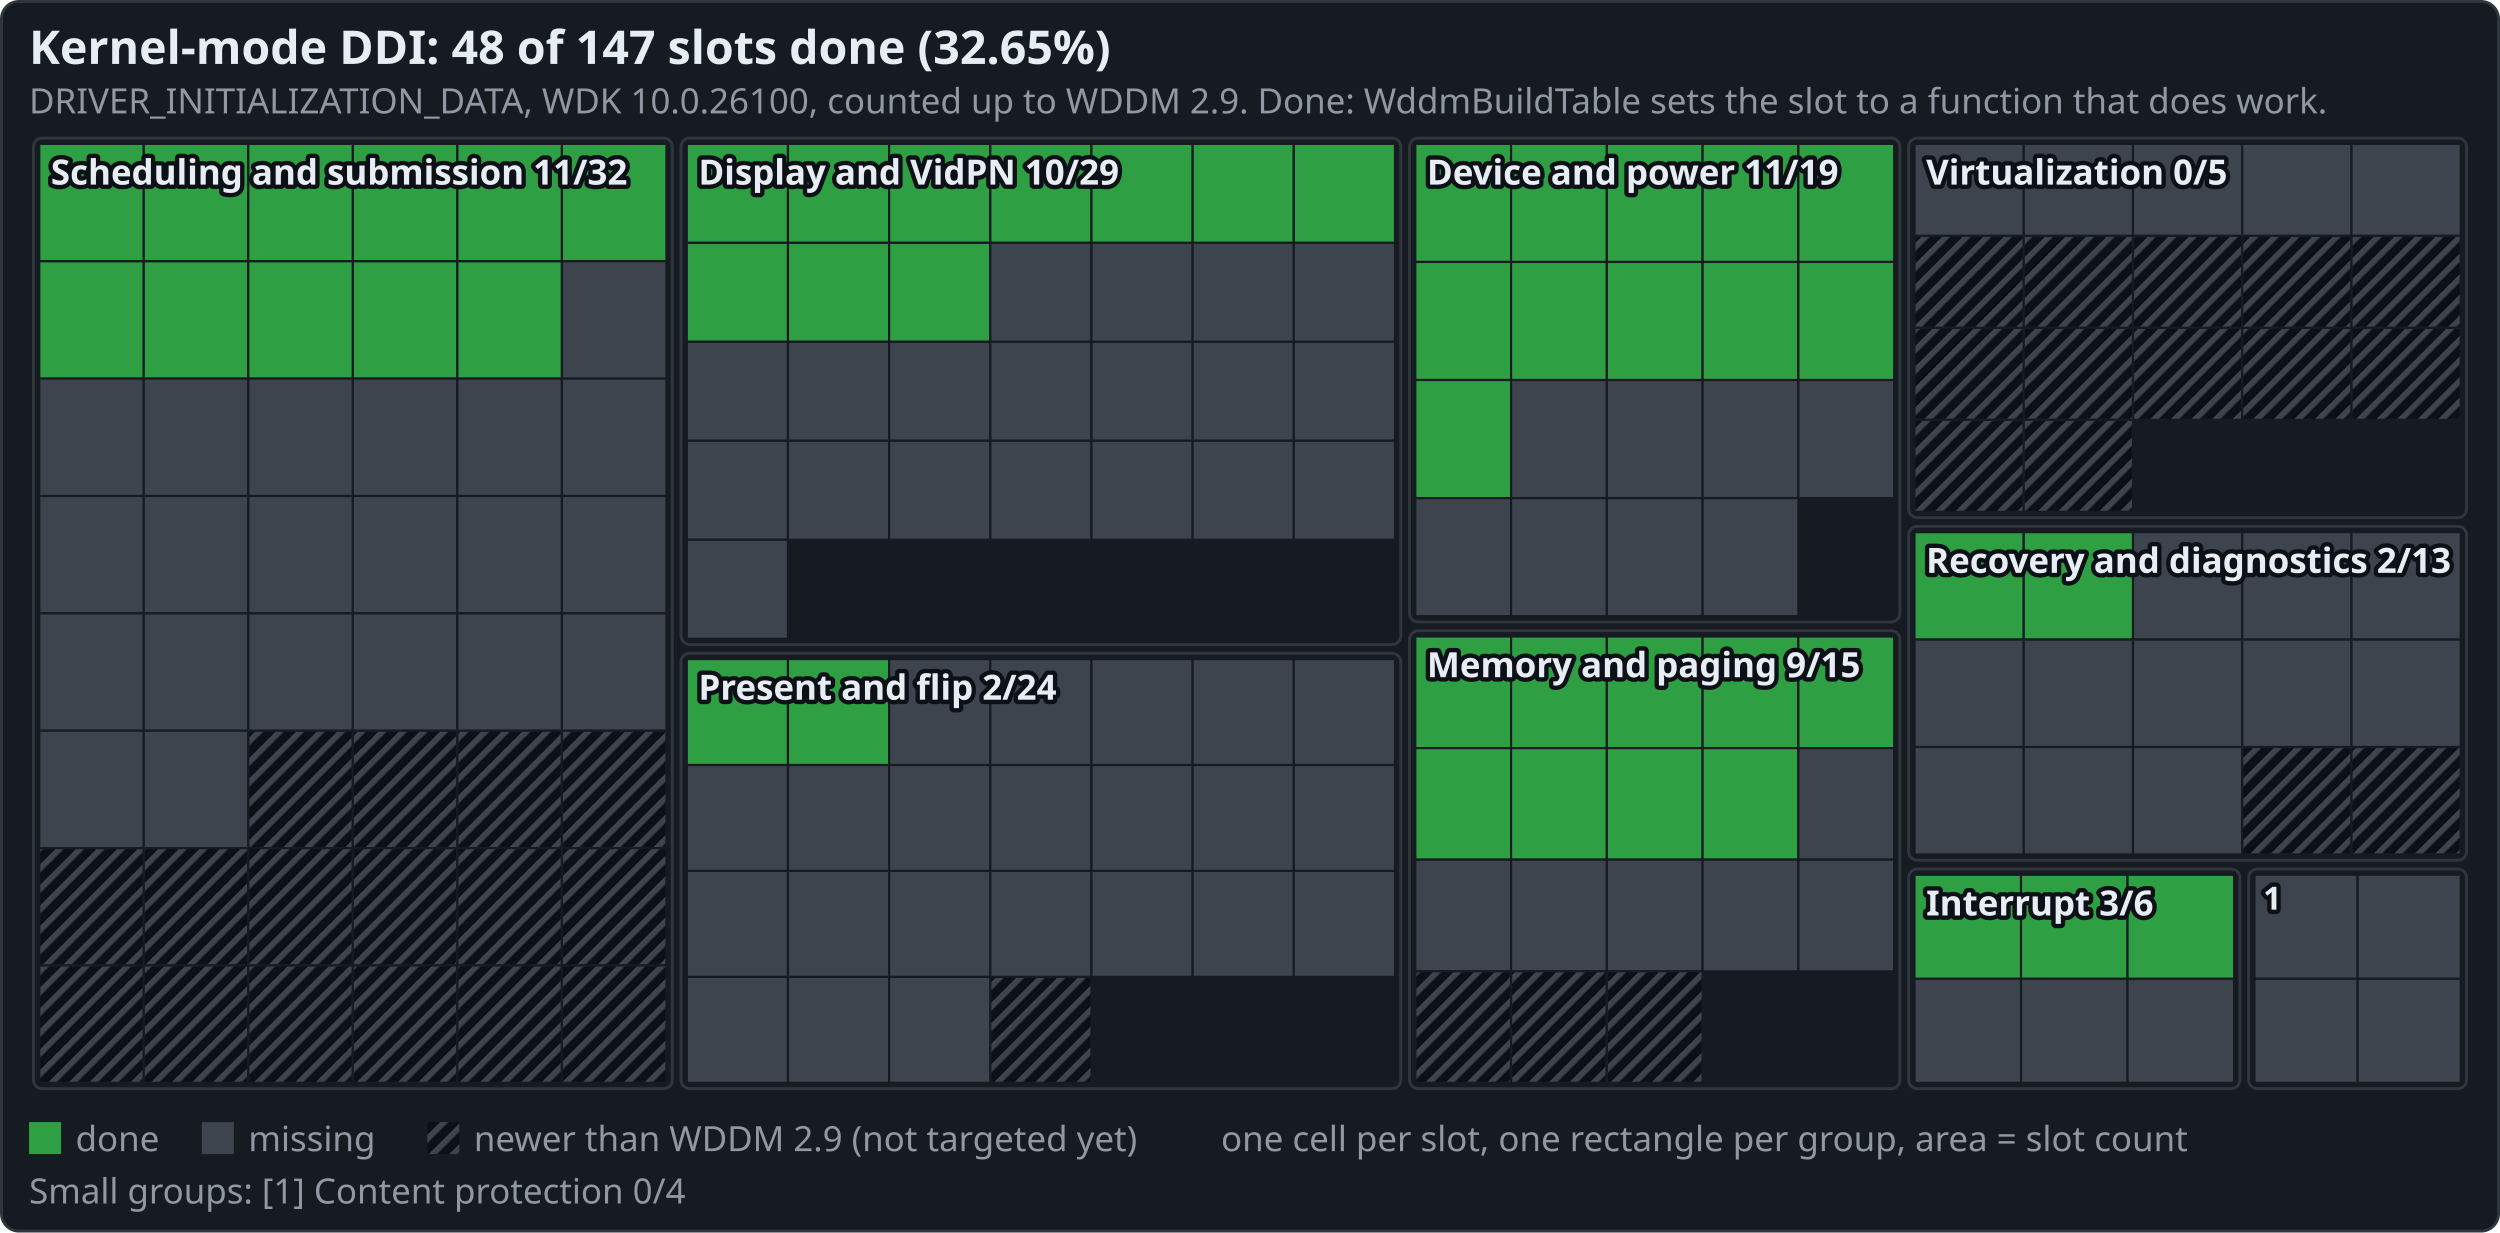
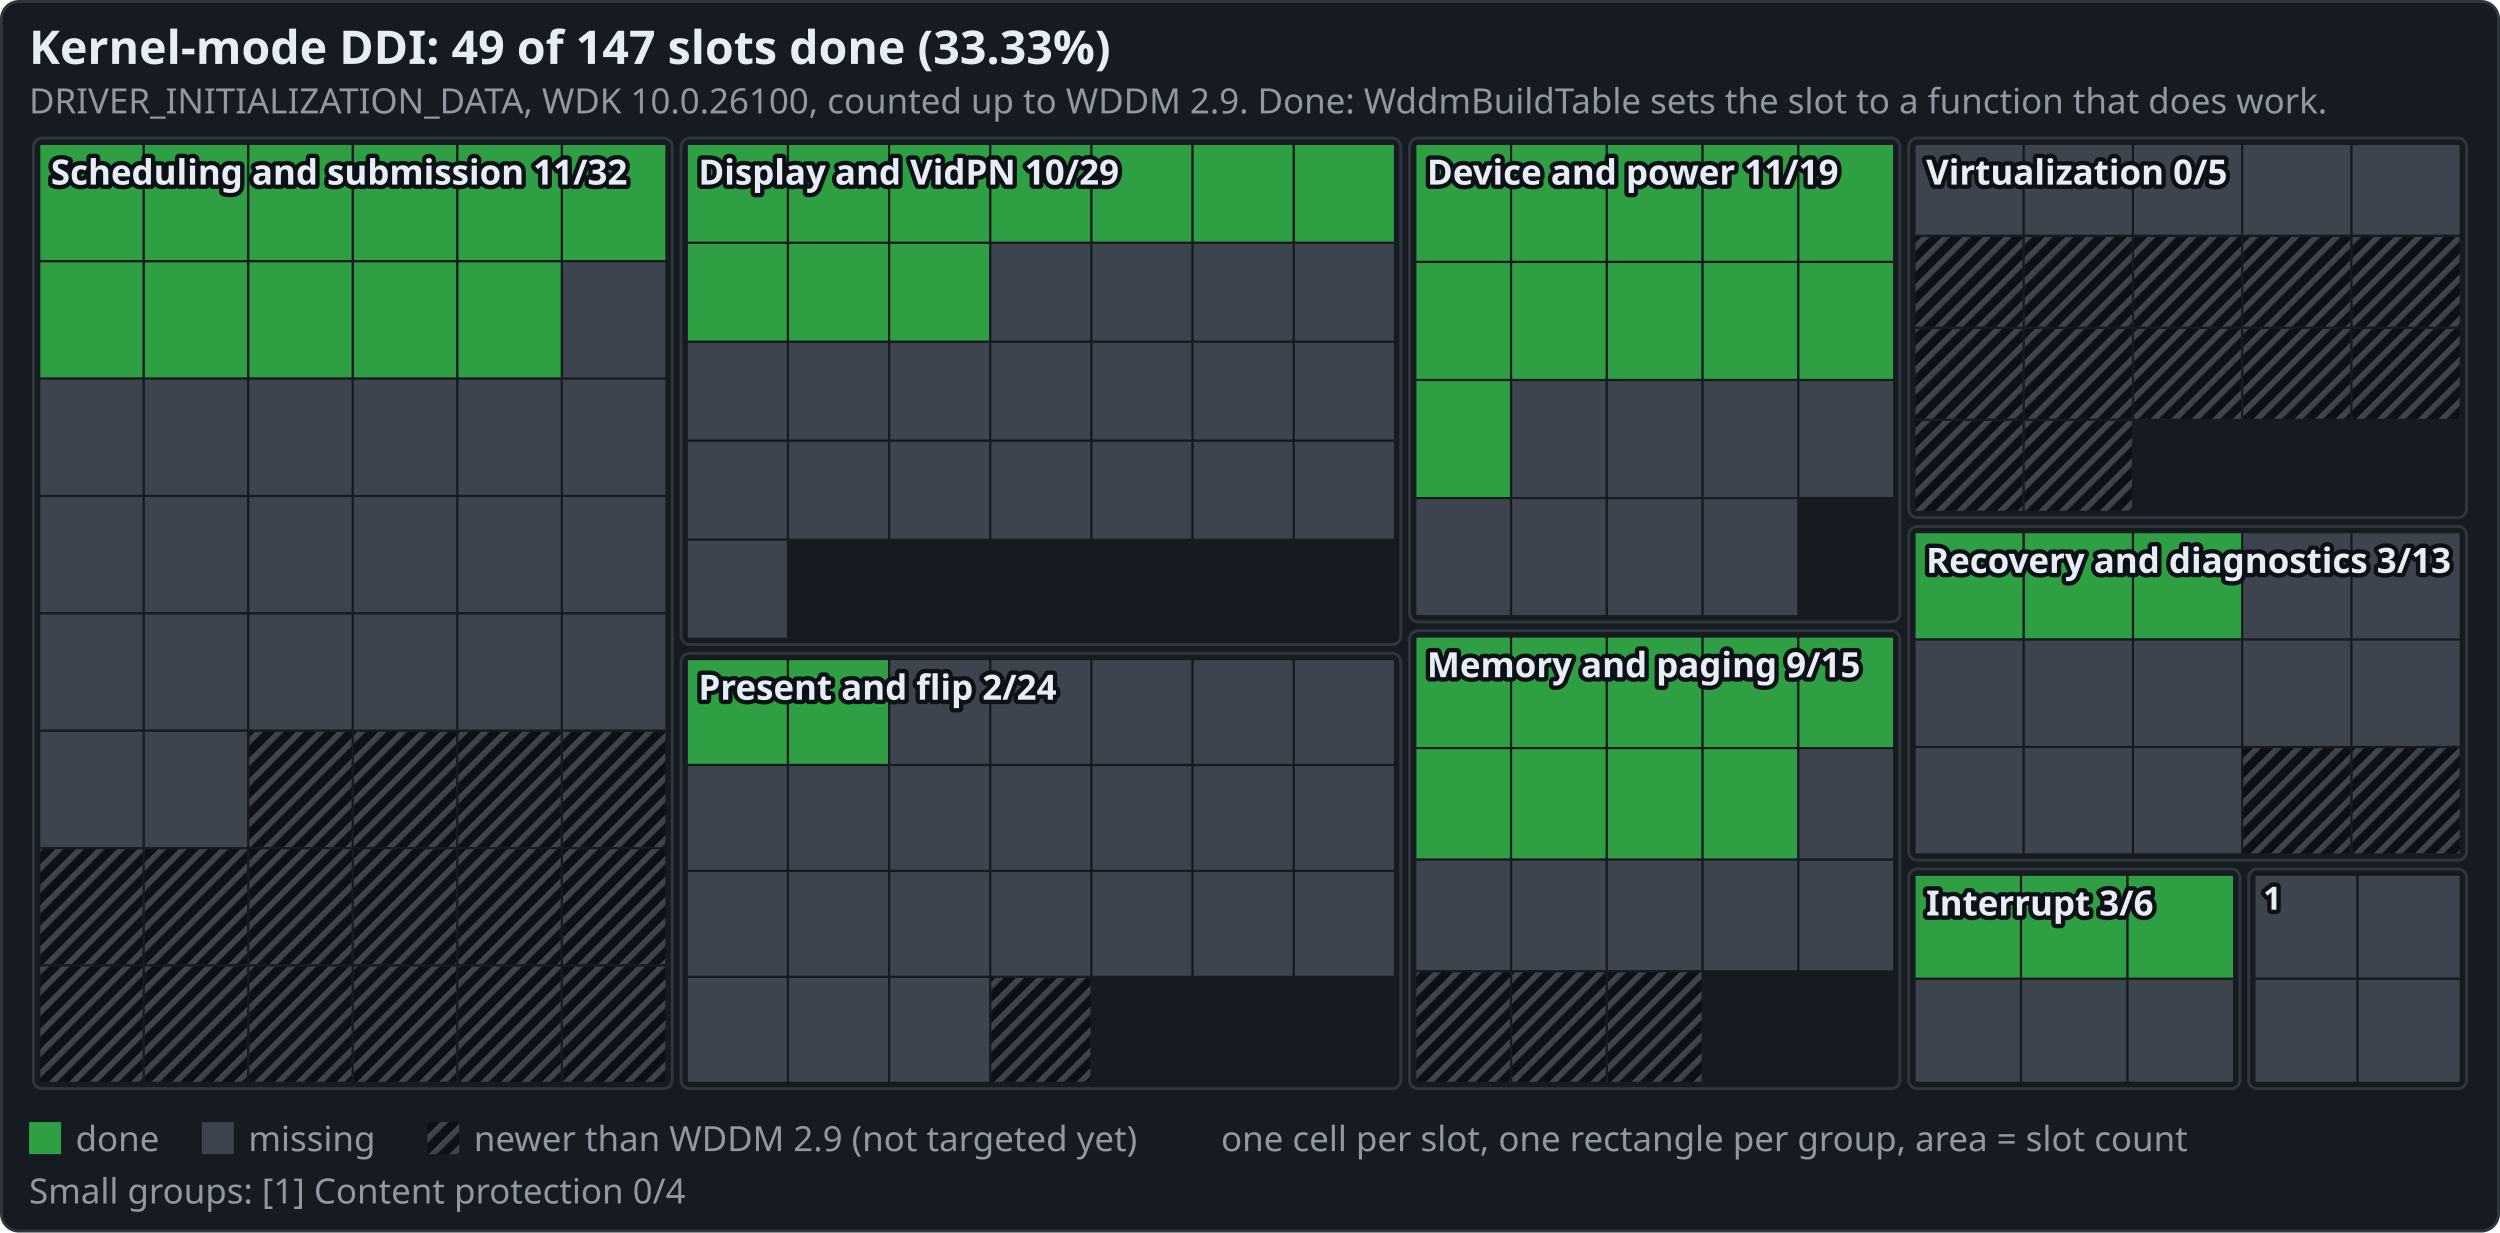
- <svg xmlns="http://www.w3.org/2000/svg" width="860" height="424" viewBox="0 0 860 424" role="img" aria-label="Kernel-mode DDI: 48 of 147 slots done (32.65%)" font-family="-apple-system,BlinkMacSystemFont,'Segoe UI','Noto Sans',Helvetica,Arial,sans-serif">
+ <svg xmlns="http://www.w3.org/2000/svg" width="860" height="424" viewBox="0 0 860 424" role="img" aria-label="Kernel-mode DDI: 49 of 147 slots done (33.33%)" font-family="-apple-system,BlinkMacSystemFont,'Segoe UI','Noto Sans',Helvetica,Arial,sans-serif">
  <defs>
    <pattern id="newer" width="5" height="5" patternUnits="userSpaceOnUse" patternTransform="rotate(45)">
      <rect width="5" height="5" fill="#0d1117" />
      <rect width="2" height="5" fill="#3d444d" />
    </pattern>
  </defs>
  <rect x="0.5" y="0.5" width="859" height="423" rx="6" fill="#161b22" stroke="#30363d" />
-   <text x="10" y="22" font-size="16" font-weight="600" fill="#e6edf3">Kernel-mode DDI: 48 of 147 slots done (32.65%)</text>
+   <text x="10" y="22" font-size="16" font-weight="600" fill="#e6edf3">Kernel-mode DDI: 49 of 147 slots done (33.33%)</text>
  <text x="10" y="39" font-size="12" fill="#9198a1">DRIVER_INITIALIZATION_DATA, WDK 10.0.26100, counted up to WDDM 2.9. Done: WddmBuildTable sets the slot to a function that does work.</text>
  <rect x="11.5" y="47.5" width="219.76" height="327" rx="3" fill="#161b22" stroke="#30363d" />
  <g>
    <rect x="13.5" y="49.5" width="35.96" height="40.38" fill="#2ea043" stroke="#161b22" stroke-width="0.75" />
    <rect x="49.46" y="49.5" width="35.96" height="40.38" fill="#2ea043" stroke="#161b22" stroke-width="0.75" />
    <rect x="85.42" y="49.5" width="35.96" height="40.38" fill="#2ea043" stroke="#161b22" stroke-width="0.75" />
    <rect x="121.38" y="49.5" width="35.96" height="40.38" fill="#2ea043" stroke="#161b22" stroke-width="0.75" />
    <rect x="157.34" y="49.5" width="35.96" height="40.38" fill="#2ea043" stroke="#161b22" stroke-width="0.75" />
    <rect x="193.3" y="49.5" width="35.96" height="40.38" fill="#2ea043" stroke="#161b22" stroke-width="0.75" />
    <rect x="13.5" y="89.88" width="35.96" height="40.38" fill="#2ea043" stroke="#161b22" stroke-width="0.75" />
    <rect x="49.46" y="89.88" width="35.96" height="40.38" fill="#2ea043" stroke="#161b22" stroke-width="0.75" />
    <rect x="85.42" y="89.88" width="35.96" height="40.38" fill="#2ea043" stroke="#161b22" stroke-width="0.75" />
    <rect x="121.38" y="89.88" width="35.96" height="40.38" fill="#2ea043" stroke="#161b22" stroke-width="0.75" />
    <rect x="157.34" y="89.88" width="35.96" height="40.38" fill="#2ea043" stroke="#161b22" stroke-width="0.75" />
    <rect x="193.3" y="89.88" width="35.96" height="40.38" fill="#3d444d" stroke="#161b22" stroke-width="0.75" />
    <rect x="13.5" y="130.25" width="35.96" height="40.38" fill="#3d444d" stroke="#161b22" stroke-width="0.75" />
    <rect x="49.46" y="130.25" width="35.96" height="40.38" fill="#3d444d" stroke="#161b22" stroke-width="0.75" />
    <rect x="85.42" y="130.25" width="35.96" height="40.38" fill="#3d444d" stroke="#161b22" stroke-width="0.75" />
    <rect x="121.38" y="130.25" width="35.96" height="40.38" fill="#3d444d" stroke="#161b22" stroke-width="0.75" />
    <rect x="157.34" y="130.25" width="35.96" height="40.38" fill="#3d444d" stroke="#161b22" stroke-width="0.75" />
    <rect x="193.3" y="130.25" width="35.96" height="40.38" fill="#3d444d" stroke="#161b22" stroke-width="0.75" />
    <rect x="13.5" y="170.62" width="35.96" height="40.38" fill="#3d444d" stroke="#161b22" stroke-width="0.75" />
    <rect x="49.46" y="170.62" width="35.96" height="40.38" fill="#3d444d" stroke="#161b22" stroke-width="0.75" />
    <rect x="85.42" y="170.62" width="35.96" height="40.38" fill="#3d444d" stroke="#161b22" stroke-width="0.75" />
    <rect x="121.38" y="170.62" width="35.96" height="40.38" fill="#3d444d" stroke="#161b22" stroke-width="0.75" />
    <rect x="157.34" y="170.62" width="35.96" height="40.38" fill="#3d444d" stroke="#161b22" stroke-width="0.75" />
    <rect x="193.3" y="170.62" width="35.96" height="40.38" fill="#3d444d" stroke="#161b22" stroke-width="0.75" />
    <rect x="13.5" y="211" width="35.96" height="40.38" fill="#3d444d" stroke="#161b22" stroke-width="0.75" />
    <rect x="49.46" y="211" width="35.96" height="40.38" fill="#3d444d" stroke="#161b22" stroke-width="0.75" />
    <rect x="85.42" y="211" width="35.96" height="40.38" fill="#3d444d" stroke="#161b22" stroke-width="0.75" />
    <rect x="121.38" y="211" width="35.96" height="40.38" fill="#3d444d" stroke="#161b22" stroke-width="0.75" />
    <rect x="157.34" y="211" width="35.96" height="40.38" fill="#3d444d" stroke="#161b22" stroke-width="0.75" />
    <rect x="193.3" y="211" width="35.96" height="40.38" fill="#3d444d" stroke="#161b22" stroke-width="0.75" />
    <rect x="13.5" y="251.38" width="35.96" height="40.38" fill="#3d444d" stroke="#161b22" stroke-width="0.75" />
    <rect x="49.46" y="251.38" width="35.96" height="40.38" fill="#3d444d" stroke="#161b22" stroke-width="0.75" />
    <rect x="85.42" y="251.38" width="35.96" height="40.38" fill="url(#newer)" stroke="#161b22" stroke-width="0.75" />
    <rect x="121.38" y="251.38" width="35.96" height="40.38" fill="url(#newer)" stroke="#161b22" stroke-width="0.75" />
    <rect x="157.34" y="251.38" width="35.96" height="40.38" fill="url(#newer)" stroke="#161b22" stroke-width="0.75" />
    <rect x="193.3" y="251.38" width="35.96" height="40.38" fill="url(#newer)" stroke="#161b22" stroke-width="0.75" />
    <rect x="13.5" y="291.75" width="35.96" height="40.38" fill="url(#newer)" stroke="#161b22" stroke-width="0.75" />
    <rect x="49.46" y="291.75" width="35.96" height="40.38" fill="url(#newer)" stroke="#161b22" stroke-width="0.75" />
    <rect x="85.42" y="291.75" width="35.96" height="40.38" fill="url(#newer)" stroke="#161b22" stroke-width="0.75" />
    <rect x="121.38" y="291.75" width="35.96" height="40.38" fill="url(#newer)" stroke="#161b22" stroke-width="0.75" />
    <rect x="157.34" y="291.75" width="35.96" height="40.38" fill="url(#newer)" stroke="#161b22" stroke-width="0.75" />
    <rect x="193.3" y="291.75" width="35.96" height="40.38" fill="url(#newer)" stroke="#161b22" stroke-width="0.75" />
    <rect x="13.5" y="332.12" width="35.96" height="40.38" fill="url(#newer)" stroke="#161b22" stroke-width="0.75" />
    <rect x="49.46" y="332.12" width="35.96" height="40.38" fill="url(#newer)" stroke="#161b22" stroke-width="0.75" />
    <rect x="85.42" y="332.12" width="35.96" height="40.38" fill="url(#newer)" stroke="#161b22" stroke-width="0.75" />
    <rect x="121.38" y="332.12" width="35.96" height="40.38" fill="url(#newer)" stroke="#161b22" stroke-width="0.75" />
    <rect x="157.34" y="332.12" width="35.96" height="40.38" fill="url(#newer)" stroke="#161b22" stroke-width="0.75" />
    <rect x="193.3" y="332.12" width="35.96" height="40.38" fill="url(#newer)" stroke="#161b22" stroke-width="0.75" />
  </g>
  <text x="17.5" y="63.5" font-size="12" font-weight="600" fill="#e6edf3" stroke="#0d1117" stroke-width="3" stroke-linejoin="round" paint-order="stroke">Scheduling and submission 11/32</text>
  <rect x="234.26" y="47.5" width="247.61" height="174.22" rx="3" fill="#161b22" stroke="#30363d" />
  <g>
    <rect x="236.26" y="49.5" width="34.8" height="34.04" fill="#2ea043" stroke="#161b22" stroke-width="0.75" />
    <rect x="271.06" y="49.5" width="34.8" height="34.04" fill="#2ea043" stroke="#161b22" stroke-width="0.75" />
    <rect x="305.86" y="49.5" width="34.8" height="34.04" fill="#2ea043" stroke="#161b22" stroke-width="0.75" />
    <rect x="340.67" y="49.5" width="34.8" height="34.04" fill="#2ea043" stroke="#161b22" stroke-width="0.75" />
    <rect x="375.47" y="49.5" width="34.8" height="34.04" fill="#2ea043" stroke="#161b22" stroke-width="0.75" />
    <rect x="410.27" y="49.5" width="34.8" height="34.04" fill="#2ea043" stroke="#161b22" stroke-width="0.75" />
    <rect x="445.07" y="49.5" width="34.8" height="34.04" fill="#2ea043" stroke="#161b22" stroke-width="0.75" />
    <rect x="236.26" y="83.54" width="34.8" height="34.04" fill="#2ea043" stroke="#161b22" stroke-width="0.75" />
    <rect x="271.06" y="83.54" width="34.8" height="34.04" fill="#2ea043" stroke="#161b22" stroke-width="0.75" />
    <rect x="305.86" y="83.54" width="34.8" height="34.04" fill="#2ea043" stroke="#161b22" stroke-width="0.75" />
    <rect x="340.67" y="83.54" width="34.8" height="34.04" fill="#3d444d" stroke="#161b22" stroke-width="0.75" />
    <rect x="375.47" y="83.54" width="34.8" height="34.04" fill="#3d444d" stroke="#161b22" stroke-width="0.75" />
    <rect x="410.27" y="83.54" width="34.8" height="34.04" fill="#3d444d" stroke="#161b22" stroke-width="0.75" />
    <rect x="445.07" y="83.54" width="34.8" height="34.04" fill="#3d444d" stroke="#161b22" stroke-width="0.75" />
    <rect x="236.26" y="117.59" width="34.8" height="34.04" fill="#3d444d" stroke="#161b22" stroke-width="0.75" />
    <rect x="271.06" y="117.59" width="34.8" height="34.04" fill="#3d444d" stroke="#161b22" stroke-width="0.75" />
    <rect x="305.86" y="117.59" width="34.8" height="34.04" fill="#3d444d" stroke="#161b22" stroke-width="0.75" />
    <rect x="340.67" y="117.59" width="34.8" height="34.04" fill="#3d444d" stroke="#161b22" stroke-width="0.75" />
    <rect x="375.47" y="117.59" width="34.8" height="34.04" fill="#3d444d" stroke="#161b22" stroke-width="0.75" />
    <rect x="410.27" y="117.59" width="34.8" height="34.04" fill="#3d444d" stroke="#161b22" stroke-width="0.75" />
    <rect x="445.07" y="117.59" width="34.8" height="34.04" fill="#3d444d" stroke="#161b22" stroke-width="0.75" />
    <rect x="236.26" y="151.63" width="34.8" height="34.04" fill="#3d444d" stroke="#161b22" stroke-width="0.75" />
    <rect x="271.06" y="151.63" width="34.8" height="34.04" fill="#3d444d" stroke="#161b22" stroke-width="0.75" />
    <rect x="305.86" y="151.63" width="34.8" height="34.04" fill="#3d444d" stroke="#161b22" stroke-width="0.75" />
    <rect x="340.67" y="151.63" width="34.8" height="34.04" fill="#3d444d" stroke="#161b22" stroke-width="0.75" />
    <rect x="375.47" y="151.63" width="34.8" height="34.04" fill="#3d444d" stroke="#161b22" stroke-width="0.75" />
    <rect x="410.27" y="151.63" width="34.8" height="34.04" fill="#3d444d" stroke="#161b22" stroke-width="0.75" />
    <rect x="445.07" y="151.63" width="34.8" height="34.04" fill="#3d444d" stroke="#161b22" stroke-width="0.75" />
    <rect x="236.26" y="185.68" width="34.8" height="34.04" fill="#3d444d" stroke="#161b22" stroke-width="0.75" />
  </g>
  <text x="240.26" y="63.5" font-size="12" font-weight="600" fill="#e6edf3" stroke="#0d1117" stroke-width="3" stroke-linejoin="round" paint-order="stroke">Display and VidPN 10/29</text>
  <rect x="234.26" y="224.72" width="247.61" height="149.78" rx="3" fill="#161b22" stroke="#30363d" />
  <g>
    <rect x="236.26" y="226.72" width="34.8" height="36.44" fill="#2ea043" stroke="#161b22" stroke-width="0.75" />
    <rect x="271.06" y="226.72" width="34.8" height="36.44" fill="#2ea043" stroke="#161b22" stroke-width="0.75" />
    <rect x="305.86" y="226.72" width="34.8" height="36.44" fill="#3d444d" stroke="#161b22" stroke-width="0.75" />
    <rect x="340.67" y="226.72" width="34.8" height="36.44" fill="#3d444d" stroke="#161b22" stroke-width="0.75" />
    <rect x="375.47" y="226.72" width="34.8" height="36.44" fill="#3d444d" stroke="#161b22" stroke-width="0.75" />
    <rect x="410.27" y="226.72" width="34.8" height="36.44" fill="#3d444d" stroke="#161b22" stroke-width="0.75" />
    <rect x="445.07" y="226.72" width="34.8" height="36.44" fill="#3d444d" stroke="#161b22" stroke-width="0.75" />
    <rect x="236.26" y="263.17" width="34.8" height="36.44" fill="#3d444d" stroke="#161b22" stroke-width="0.75" />
    <rect x="271.06" y="263.17" width="34.8" height="36.44" fill="#3d444d" stroke="#161b22" stroke-width="0.75" />
    <rect x="305.86" y="263.17" width="34.8" height="36.44" fill="#3d444d" stroke="#161b22" stroke-width="0.75" />
    <rect x="340.67" y="263.17" width="34.8" height="36.44" fill="#3d444d" stroke="#161b22" stroke-width="0.75" />
    <rect x="375.47" y="263.17" width="34.8" height="36.44" fill="#3d444d" stroke="#161b22" stroke-width="0.75" />
    <rect x="410.27" y="263.17" width="34.8" height="36.44" fill="#3d444d" stroke="#161b22" stroke-width="0.75" />
    <rect x="445.07" y="263.17" width="34.8" height="36.44" fill="#3d444d" stroke="#161b22" stroke-width="0.75" />
    <rect x="236.26" y="299.61" width="34.8" height="36.44" fill="#3d444d" stroke="#161b22" stroke-width="0.75" />
    <rect x="271.06" y="299.61" width="34.8" height="36.44" fill="#3d444d" stroke="#161b22" stroke-width="0.75" />
    <rect x="305.86" y="299.61" width="34.8" height="36.44" fill="#3d444d" stroke="#161b22" stroke-width="0.75" />
    <rect x="340.67" y="299.61" width="34.8" height="36.44" fill="#3d444d" stroke="#161b22" stroke-width="0.75" />
    <rect x="375.47" y="299.61" width="34.8" height="36.44" fill="#3d444d" stroke="#161b22" stroke-width="0.75" />
    <rect x="410.27" y="299.61" width="34.8" height="36.44" fill="#3d444d" stroke="#161b22" stroke-width="0.75" />
    <rect x="445.07" y="299.61" width="34.8" height="36.44" fill="#3d444d" stroke="#161b22" stroke-width="0.75" />
    <rect x="236.26" y="336.06" width="34.8" height="36.44" fill="#3d444d" stroke="#161b22" stroke-width="0.75" />
    <rect x="271.06" y="336.06" width="34.8" height="36.44" fill="#3d444d" stroke="#161b22" stroke-width="0.75" />
    <rect x="305.86" y="336.06" width="34.8" height="36.44" fill="#3d444d" stroke="#161b22" stroke-width="0.75" />
    <rect x="340.67" y="336.06" width="34.8" height="36.44" fill="url(#newer)" stroke="#161b22" stroke-width="0.75" />
  </g>
  <text x="240.26" y="240.72" font-size="12" font-weight="600" fill="#e6edf3" stroke="#0d1117" stroke-width="3" stroke-linejoin="round" paint-order="stroke">Present and flip 2/24</text>
  <rect x="484.87" y="47.5" width="168.71" height="166.46" rx="3" fill="#161b22" stroke="#30363d" />
  <g>
    <rect x="486.87" y="49.5" width="32.94" height="40.61" fill="#2ea043" stroke="#161b22" stroke-width="0.75" />
    <rect x="519.81" y="49.5" width="32.94" height="40.61" fill="#2ea043" stroke="#161b22" stroke-width="0.75" />
    <rect x="552.76" y="49.5" width="32.94" height="40.61" fill="#2ea043" stroke="#161b22" stroke-width="0.75" />
    <rect x="585.7" y="49.5" width="32.94" height="40.61" fill="#2ea043" stroke="#161b22" stroke-width="0.75" />
    <rect x="618.64" y="49.5" width="32.94" height="40.61" fill="#2ea043" stroke="#161b22" stroke-width="0.75" />
    <rect x="486.87" y="90.11" width="32.94" height="40.61" fill="#2ea043" stroke="#161b22" stroke-width="0.75" />
    <rect x="519.81" y="90.11" width="32.94" height="40.61" fill="#2ea043" stroke="#161b22" stroke-width="0.75" />
    <rect x="552.76" y="90.11" width="32.94" height="40.61" fill="#2ea043" stroke="#161b22" stroke-width="0.75" />
    <rect x="585.7" y="90.11" width="32.94" height="40.61" fill="#2ea043" stroke="#161b22" stroke-width="0.75" />
    <rect x="618.64" y="90.11" width="32.94" height="40.61" fill="#2ea043" stroke="#161b22" stroke-width="0.75" />
    <rect x="486.87" y="130.73" width="32.94" height="40.61" fill="#2ea043" stroke="#161b22" stroke-width="0.75" />
    <rect x="519.81" y="130.73" width="32.94" height="40.61" fill="#3d444d" stroke="#161b22" stroke-width="0.75" />
    <rect x="552.76" y="130.73" width="32.94" height="40.61" fill="#3d444d" stroke="#161b22" stroke-width="0.75" />
    <rect x="585.7" y="130.73" width="32.94" height="40.61" fill="#3d444d" stroke="#161b22" stroke-width="0.75" />
    <rect x="618.64" y="130.73" width="32.94" height="40.61" fill="#3d444d" stroke="#161b22" stroke-width="0.75" />
    <rect x="486.87" y="171.34" width="32.94" height="40.61" fill="#3d444d" stroke="#161b22" stroke-width="0.75" />
    <rect x="519.81" y="171.34" width="32.94" height="40.61" fill="#3d444d" stroke="#161b22" stroke-width="0.75" />
    <rect x="552.76" y="171.34" width="32.94" height="40.61" fill="#3d444d" stroke="#161b22" stroke-width="0.75" />
    <rect x="585.7" y="171.34" width="32.94" height="40.61" fill="#3d444d" stroke="#161b22" stroke-width="0.75" />
  </g>
  <text x="490.87" y="63.5" font-size="12" font-weight="600" fill="#e6edf3" stroke="#0d1117" stroke-width="3" stroke-linejoin="round" paint-order="stroke">Device and power 11/19</text>
  <rect x="484.87" y="216.96" width="168.71" height="157.54" rx="3" fill="#161b22" stroke="#30363d" />
  <g>
    <rect x="486.87" y="218.96" width="32.94" height="38.39" fill="#2ea043" stroke="#161b22" stroke-width="0.75" />
    <rect x="519.81" y="218.96" width="32.94" height="38.39" fill="#2ea043" stroke="#161b22" stroke-width="0.75" />
    <rect x="552.76" y="218.96" width="32.94" height="38.39" fill="#2ea043" stroke="#161b22" stroke-width="0.75" />
    <rect x="585.7" y="218.96" width="32.94" height="38.39" fill="#2ea043" stroke="#161b22" stroke-width="0.75" />
    <rect x="618.64" y="218.96" width="32.94" height="38.39" fill="#2ea043" stroke="#161b22" stroke-width="0.75" />
    <rect x="486.87" y="257.34" width="32.94" height="38.39" fill="#2ea043" stroke="#161b22" stroke-width="0.75" />
    <rect x="519.81" y="257.34" width="32.94" height="38.39" fill="#2ea043" stroke="#161b22" stroke-width="0.75" />
    <rect x="552.76" y="257.34" width="32.94" height="38.39" fill="#2ea043" stroke="#161b22" stroke-width="0.75" />
    <rect x="585.7" y="257.34" width="32.94" height="38.39" fill="#2ea043" stroke="#161b22" stroke-width="0.75" />
    <rect x="618.64" y="257.34" width="32.94" height="38.39" fill="#3d444d" stroke="#161b22" stroke-width="0.75" />
    <rect x="486.87" y="295.73" width="32.94" height="38.39" fill="#3d444d" stroke="#161b22" stroke-width="0.75" />
    <rect x="519.81" y="295.73" width="32.94" height="38.39" fill="#3d444d" stroke="#161b22" stroke-width="0.75" />
    <rect x="552.76" y="295.73" width="32.94" height="38.39" fill="#3d444d" stroke="#161b22" stroke-width="0.75" />
    <rect x="585.7" y="295.73" width="32.94" height="38.39" fill="#3d444d" stroke="#161b22" stroke-width="0.75" />
    <rect x="618.64" y="295.73" width="32.94" height="38.39" fill="#3d444d" stroke="#161b22" stroke-width="0.75" />
    <rect x="486.87" y="334.11" width="32.94" height="38.39" fill="url(#newer)" stroke="#161b22" stroke-width="0.75" />
    <rect x="519.81" y="334.11" width="32.94" height="38.39" fill="url(#newer)" stroke="#161b22" stroke-width="0.75" />
    <rect x="552.76" y="334.11" width="32.94" height="38.39" fill="url(#newer)" stroke="#161b22" stroke-width="0.75" />
  </g>
  <text x="490.87" y="232.96" font-size="12" font-weight="600" fill="#e6edf3" stroke="#0d1117" stroke-width="3" stroke-linejoin="round" paint-order="stroke">Memory and paging 9/15</text>
  <rect x="656.58" y="47.5" width="191.92" height="130.57" rx="3" fill="#161b22" stroke="#30363d" />
  <g>
    <rect x="658.58" y="49.5" width="37.58" height="31.64" fill="#3d444d" stroke="#161b22" stroke-width="0.75" />
    <rect x="696.17" y="49.5" width="37.58" height="31.64" fill="#3d444d" stroke="#161b22" stroke-width="0.75" />
    <rect x="733.75" y="49.5" width="37.58" height="31.64" fill="#3d444d" stroke="#161b22" stroke-width="0.75" />
    <rect x="771.33" y="49.5" width="37.58" height="31.64" fill="#3d444d" stroke="#161b22" stroke-width="0.75" />
    <rect x="808.92" y="49.5" width="37.58" height="31.64" fill="#3d444d" stroke="#161b22" stroke-width="0.75" />
    <rect x="658.58" y="81.14" width="37.58" height="31.64" fill="url(#newer)" stroke="#161b22" stroke-width="0.75" />
    <rect x="696.17" y="81.14" width="37.58" height="31.64" fill="url(#newer)" stroke="#161b22" stroke-width="0.75" />
    <rect x="733.75" y="81.14" width="37.58" height="31.64" fill="url(#newer)" stroke="#161b22" stroke-width="0.75" />
    <rect x="771.33" y="81.14" width="37.58" height="31.64" fill="url(#newer)" stroke="#161b22" stroke-width="0.75" />
    <rect x="808.92" y="81.14" width="37.58" height="31.64" fill="url(#newer)" stroke="#161b22" stroke-width="0.75" />
    <rect x="658.58" y="112.79" width="37.58" height="31.64" fill="url(#newer)" stroke="#161b22" stroke-width="0.75" />
    <rect x="696.17" y="112.79" width="37.58" height="31.64" fill="url(#newer)" stroke="#161b22" stroke-width="0.75" />
    <rect x="733.75" y="112.79" width="37.58" height="31.64" fill="url(#newer)" stroke="#161b22" stroke-width="0.75" />
    <rect x="771.33" y="112.79" width="37.58" height="31.64" fill="url(#newer)" stroke="#161b22" stroke-width="0.75" />
    <rect x="808.92" y="112.79" width="37.58" height="31.64" fill="url(#newer)" stroke="#161b22" stroke-width="0.75" />
    <rect x="658.58" y="144.43" width="37.58" height="31.64" fill="url(#newer)" stroke="#161b22" stroke-width="0.75" />
    <rect x="696.17" y="144.43" width="37.58" height="31.64" fill="url(#newer)" stroke="#161b22" stroke-width="0.75" />
  </g>
  <text x="662.58" y="63.5" font-size="12" font-weight="600" fill="#e6edf3" stroke="#0d1117" stroke-width="3" stroke-linejoin="round" paint-order="stroke">Virtualization 0/5</text>
  <rect x="656.58" y="181.07" width="191.92" height="114.86" rx="3" fill="#161b22" stroke="#30363d" />
  <g>
    <rect x="658.58" y="183.07" width="37.58" height="36.95" fill="#2ea043" stroke="#161b22" stroke-width="0.75" />
    <rect x="696.17" y="183.07" width="37.58" height="36.95" fill="#2ea043" stroke="#161b22" stroke-width="0.75" />
-     <rect x="733.75" y="183.07" width="37.58" height="36.95" fill="#3d444d" stroke="#161b22" stroke-width="0.75" />
+     <rect x="733.75" y="183.07" width="37.58" height="36.95" fill="#2ea043" stroke="#161b22" stroke-width="0.75" />
    <rect x="771.33" y="183.07" width="37.58" height="36.95" fill="#3d444d" stroke="#161b22" stroke-width="0.75" />
    <rect x="808.92" y="183.07" width="37.58" height="36.95" fill="#3d444d" stroke="#161b22" stroke-width="0.75" />
    <rect x="658.58" y="220.02" width="37.58" height="36.95" fill="#3d444d" stroke="#161b22" stroke-width="0.75" />
    <rect x="696.17" y="220.02" width="37.58" height="36.95" fill="#3d444d" stroke="#161b22" stroke-width="0.75" />
    <rect x="733.75" y="220.02" width="37.58" height="36.95" fill="#3d444d" stroke="#161b22" stroke-width="0.75" />
    <rect x="771.33" y="220.02" width="37.58" height="36.95" fill="#3d444d" stroke="#161b22" stroke-width="0.75" />
    <rect x="808.92" y="220.02" width="37.58" height="36.95" fill="#3d444d" stroke="#161b22" stroke-width="0.75" />
    <rect x="658.58" y="256.98" width="37.58" height="36.95" fill="#3d444d" stroke="#161b22" stroke-width="0.75" />
    <rect x="696.17" y="256.98" width="37.58" height="36.95" fill="#3d444d" stroke="#161b22" stroke-width="0.75" />
    <rect x="733.75" y="256.98" width="37.58" height="36.95" fill="#3d444d" stroke="#161b22" stroke-width="0.75" />
    <rect x="771.33" y="256.98" width="37.58" height="36.95" fill="url(#newer)" stroke="#161b22" stroke-width="0.75" />
    <rect x="808.92" y="256.98" width="37.58" height="36.95" fill="url(#newer)" stroke="#161b22" stroke-width="0.75" />
  </g>
-   <text x="662.58" y="197.07" font-size="12" font-weight="600" fill="#e6edf3" stroke="#0d1117" stroke-width="3" stroke-linejoin="round" paint-order="stroke">Recovery and diagnostics 2/13</text>
+   <text x="662.58" y="197.07" font-size="12" font-weight="600" fill="#e6edf3" stroke="#0d1117" stroke-width="3" stroke-linejoin="round" paint-order="stroke">Recovery and diagnostics 3/13</text>
  <rect x="656.58" y="298.93" width="113.95" height="75.57" rx="3" fill="#161b22" stroke="#30363d" />
  <g>
    <rect x="658.58" y="300.93" width="36.65" height="35.79" fill="#2ea043" stroke="#161b22" stroke-width="0.75" />
    <rect x="695.23" y="300.93" width="36.65" height="35.79" fill="#2ea043" stroke="#161b22" stroke-width="0.75" />
    <rect x="731.88" y="300.93" width="36.65" height="35.79" fill="#2ea043" stroke="#161b22" stroke-width="0.75" />
    <rect x="658.58" y="336.71" width="36.65" height="35.79" fill="#3d444d" stroke="#161b22" stroke-width="0.75" />
    <rect x="695.23" y="336.71" width="36.65" height="35.79" fill="#3d444d" stroke="#161b22" stroke-width="0.75" />
    <rect x="731.88" y="336.71" width="36.65" height="35.79" fill="#3d444d" stroke="#161b22" stroke-width="0.75" />
  </g>
  <text x="662.58" y="314.93" font-size="12" font-weight="600" fill="#e6edf3" stroke="#0d1117" stroke-width="3" stroke-linejoin="round" paint-order="stroke">Interrupt 3/6</text>
  <rect x="773.53" y="298.93" width="74.97" height="75.57" rx="3" fill="#161b22" stroke="#30363d" />
  <g>
    <rect x="775.53" y="300.93" width="35.48" height="35.79" fill="#3d444d" stroke="#161b22" stroke-width="0.75" />
    <rect x="811.02" y="300.93" width="35.48" height="35.79" fill="#3d444d" stroke="#161b22" stroke-width="0.75" />
    <rect x="775.53" y="336.71" width="35.48" height="35.79" fill="#3d444d" stroke="#161b22" stroke-width="0.75" />
    <rect x="811.02" y="336.71" width="35.48" height="35.79" fill="#3d444d" stroke="#161b22" stroke-width="0.75" />
  </g>
  <text x="778.53" y="312.93" font-size="11" font-weight="600" fill="#e6edf3" stroke="#0d1117" stroke-width="3" stroke-linejoin="round" paint-order="stroke">1</text>
  <rect x="10" y="386" width="11" height="11" fill="#2ea043" />
  <text x="26" y="396" font-size="12" fill="#9198a1">done</text>
  <rect x="69.44" y="386" width="11" height="11" fill="#3d444d" />
  <text x="85.44" y="396" font-size="12" fill="#9198a1">missing</text>
  <rect x="147" y="386" width="11" height="11" fill="url(#newer)" />
  <text x="163" y="396" font-size="12" fill="#9198a1">newer than WDDM 2.9 (not targeted yet)</text>
  <text x="420.04" y="396" font-size="12" fill="#9198a1">one cell per slot, one rectangle per group, area = slot count</text>
  <text x="10" y="414" font-size="12" fill="#9198a1">Small groups: [1] Content protection 0/4</text>
</svg>
